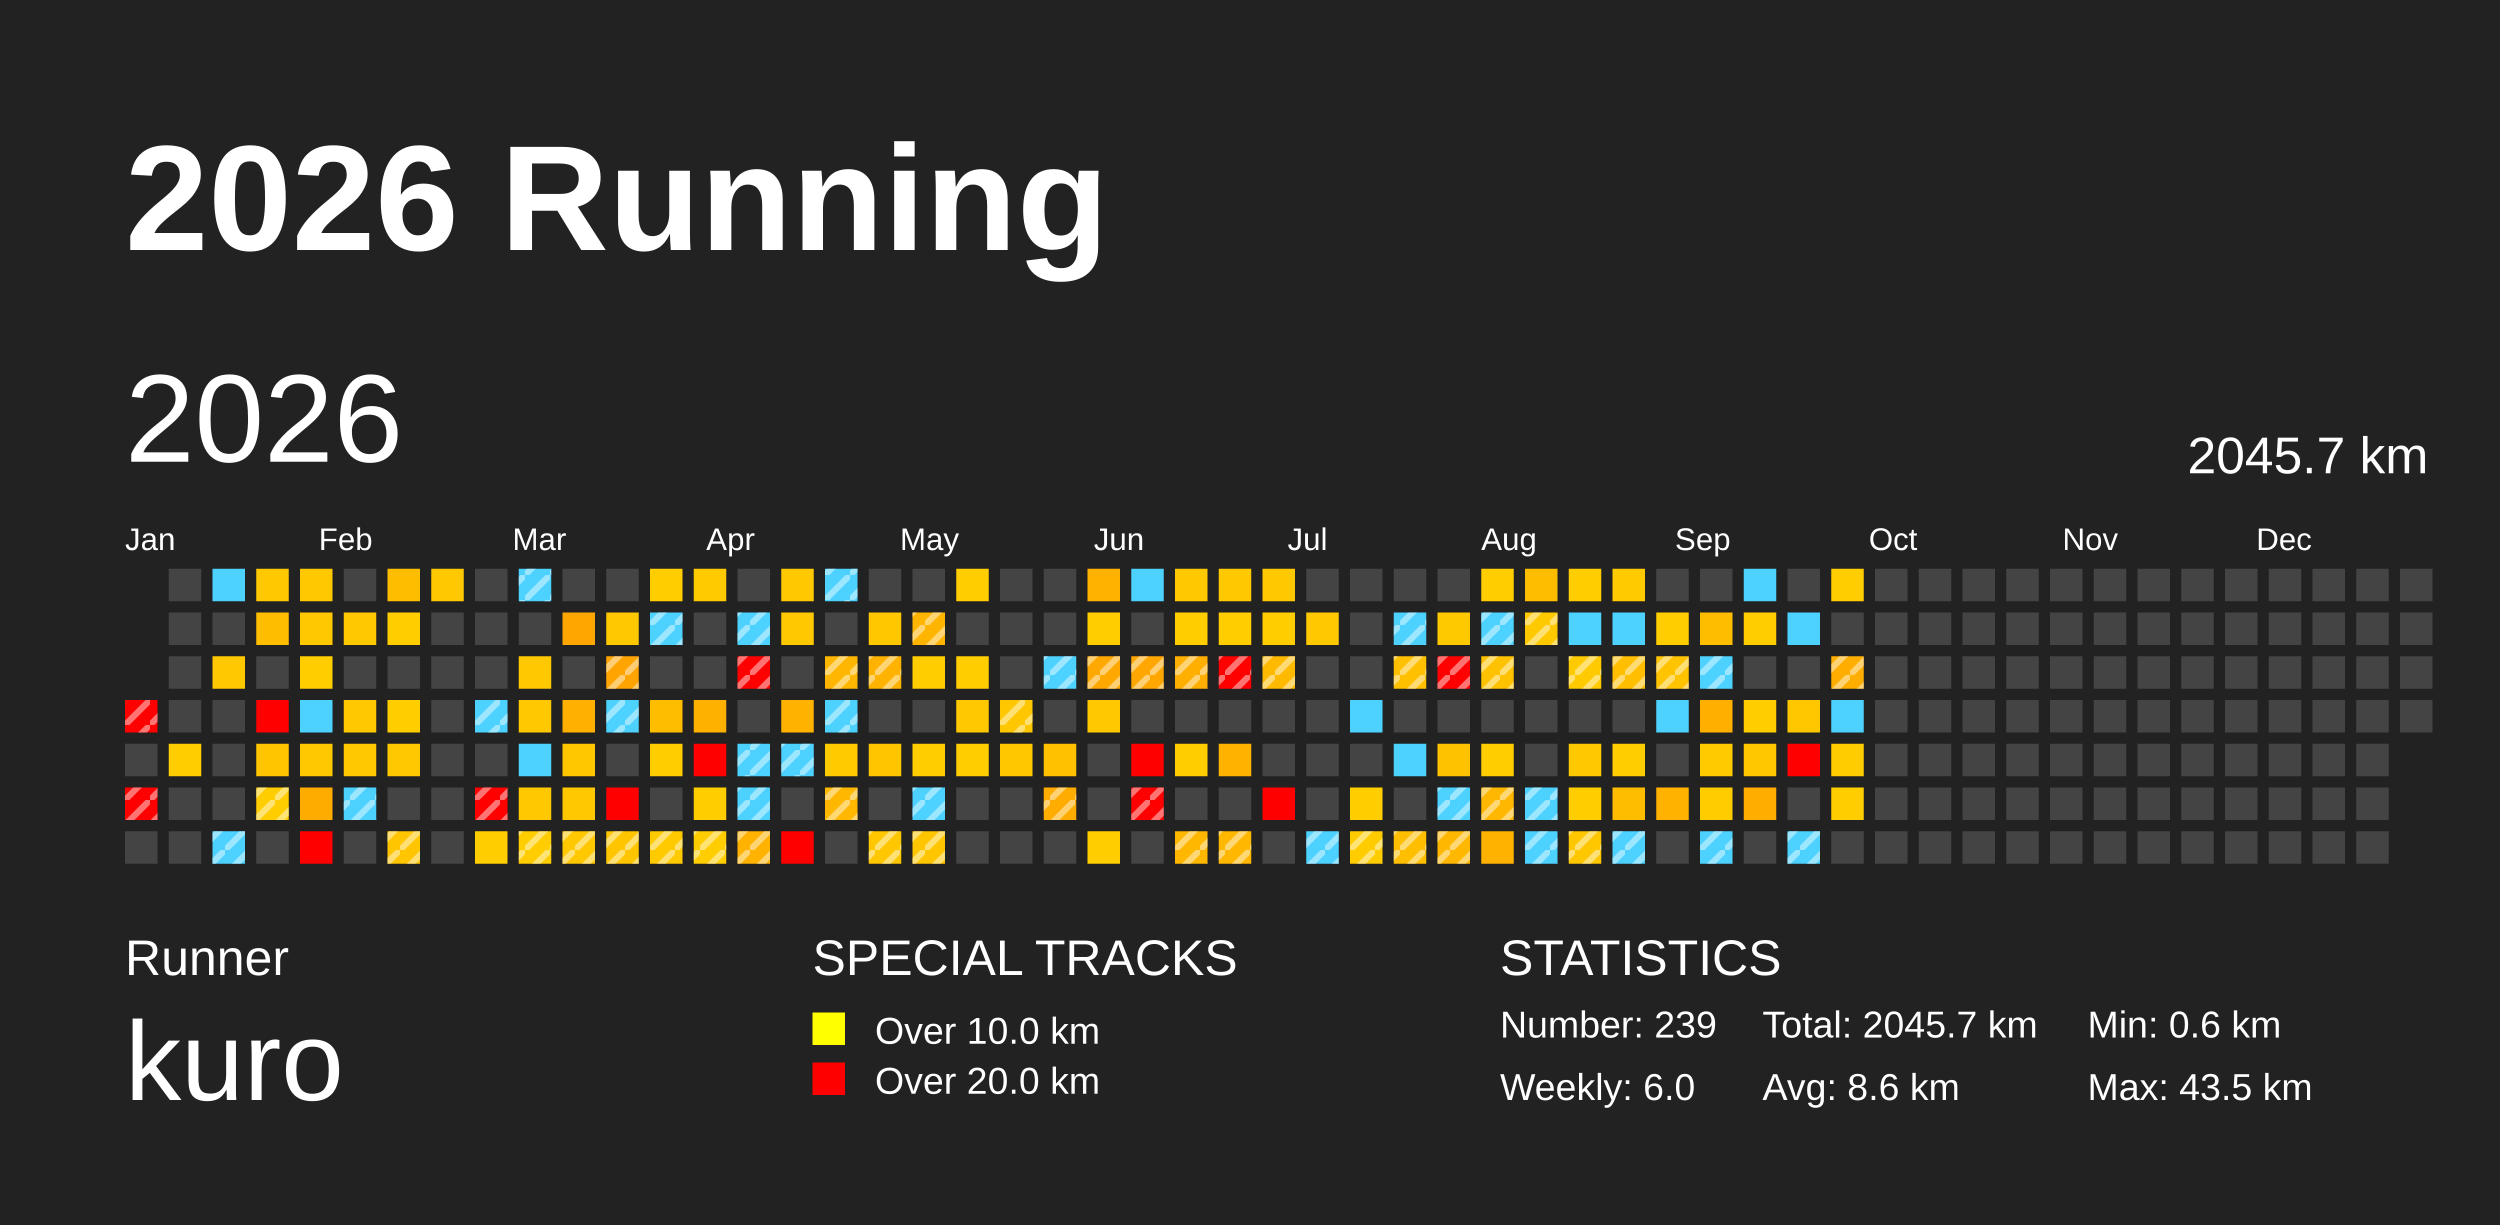
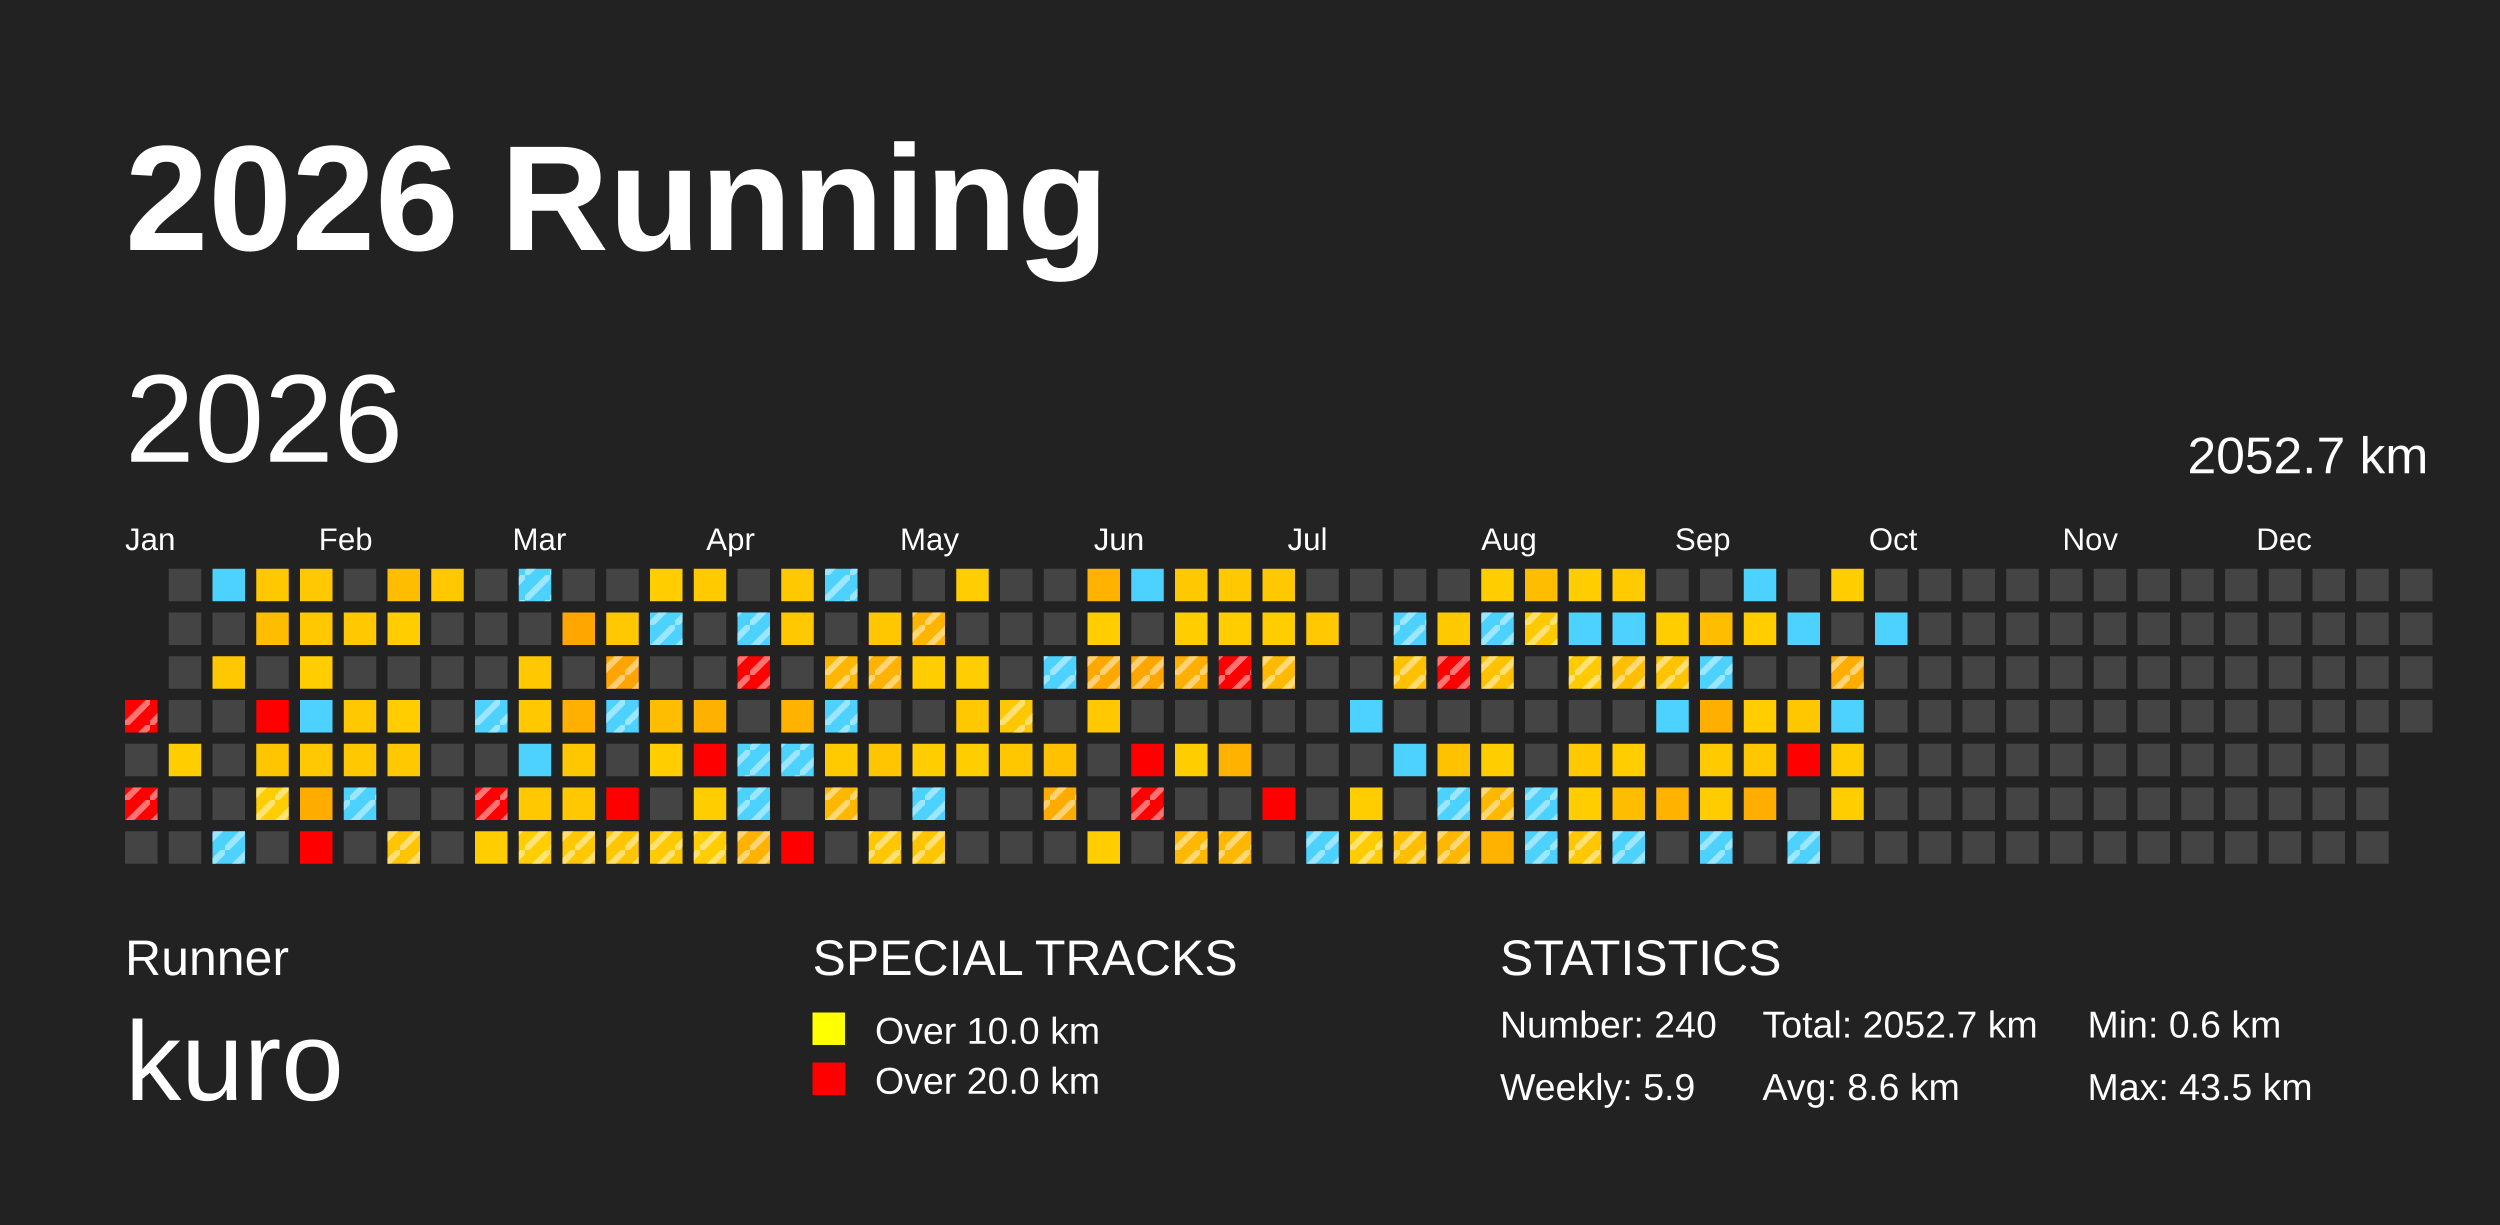
<svg xmlns="http://www.w3.org/2000/svg" baseProfile="full" height="98mm" version="1.1" viewBox="0,0,200,98" width="200mm">
  <defs>
    <pattern height="2" id="indoor-stripe" patternUnits="userSpaceOnUse" width="2">
      <line stroke="white" stroke-opacity="0.45" stroke-width="0.5" x1="0" x2="2" y1="2" y2="0" />
    </pattern>
  </defs>
  <rect fill="#222222" height="98" width="200" x="0" y="0" />
  <text fill="#FFFFFF" style="font-size:12px; font-family:Arial; font-weight:bold;" x="10" y="20">2026 Running</text>
  <text fill="#FFFFFF" style="font-size:4px; font-family:Arial" x="10" y="78">Runner</text>
  <text fill="#FFFFFF" style="font-size:9px; font-family:Arial" x="10" y="88">kuro</text>
  <text fill="#FFFFFF" style="font-size:4px; font-family:Arial" x="65" y="78">SPECIAL TRACKS</text>
  <rect fill="yellow" height="2.6" width="2.6" x="65" y="81" />
  <text fill="#FFFFFF" style="font-size:3px; font-family:Arial" x="70" y="83.5">Over 10.0 km</text>
  <rect fill="red" height="2.6" width="2.6" x="65" y="85" />
  <text fill="#FFFFFF" style="font-size:3px; font-family:Arial" x="70" y="87.5">Over 20.0 km</text>
  <text fill="#FFFFFF" style="font-size:4px; font-family:Arial" x="120" y="78">STATISTICS</text>
-   <text fill="#FFFFFF" style="font-size:3px; font-family:Arial" x="120" y="83">Number: 239</text>
-   <text fill="#FFFFFF" style="font-size:3px; font-family:Arial" x="120" y="88">Weekly: 6.0</text>
-   <text fill="#FFFFFF" style="font-size:3px; font-family:Arial" x="141" y="83">Total: 2045.7 km</text>
+   <text fill="#FFFFFF" style="font-size:3px; font-family:Arial" x="120" y="83">Number: 240</text>
+   <text fill="#FFFFFF" style="font-size:3px; font-family:Arial" x="120" y="88">Weekly: 5.9</text>
+   <text fill="#FFFFFF" style="font-size:3px; font-family:Arial" x="141" y="83">Total: 2052.7 km</text>
  <text fill="#FFFFFF" style="font-size:3px; font-family:Arial" x="141" y="88">Avg: 8.6 km</text>
  <text fill="#FFFFFF" style="font-size:3px; font-family:Arial" x="167" y="83">Min: 0.6 km</text>
  <text fill="#FFFFFF" style="font-size:3px; font-family:Arial" x="167" y="88">Max: 43.5 km</text>
  <text dominant-baseline="hanging" fill="#FFFFFF" style="font-size:10.0px; font-family:Arial;" x="10" y="30">2026</text>
-   <text dominant-baseline="hanging" fill="#FFFFFF" style="font-size:4.125px; font-family:Arial;" x="175" y="35">2045.7 km</text>
+   <text dominant-baseline="hanging" fill="#FFFFFF" style="font-size:4.125px; font-family:Arial;" x="175" y="35">2052.7 km</text>
  <text fill="#FFFFFF" style="font-size:2.5px; font-family:Arial" x="10.0" y="44">Jan</text>
  <text fill="#FFFFFF" style="font-size:2.5px; font-family:Arial" x="25.5" y="44">Feb</text>
  <text fill="#FFFFFF" style="font-size:2.5px; font-family:Arial" x="41.0" y="44">Mar</text>
  <text fill="#FFFFFF" style="font-size:2.5px; font-family:Arial" x="56.5" y="44">Apr</text>
  <text fill="#FFFFFF" style="font-size:2.5px; font-family:Arial" x="72.0" y="44">May</text>
  <text fill="#FFFFFF" style="font-size:2.5px; font-family:Arial" x="87.5" y="44">Jun</text>
  <text fill="#FFFFFF" style="font-size:2.5px; font-family:Arial" x="103.0" y="44">Jul</text>
  <text fill="#FFFFFF" style="font-size:2.5px; font-family:Arial" x="118.5" y="44">Aug</text>
  <text fill="#FFFFFF" style="font-size:2.5px; font-family:Arial" x="134.0" y="44">Sep</text>
  <text fill="#FFFFFF" style="font-size:2.5px; font-family:Arial" x="149.5" y="44">Oct</text>
  <text fill="#FFFFFF" style="font-size:2.5px; font-family:Arial" x="165.0" y="44">Nov</text>
  <text fill="#FFFFFF" style="font-size:2.5px; font-family:Arial" x="180.5" y="44">Dec</text>
  <rect fill="red" height="2.6" width="2.6" x="10.0" y="56.0" />
  <rect fill="url(#indoor-stripe)" height="2.6" style="pointer-events: none;" width="2.6" x="10.0" y="56.0" />
  <rect fill="#444444" height="2.6" width="2.6" x="10.0" y="59.5" />
  <rect fill="red" height="2.6" width="2.6" x="10.0" y="63.0" />
  <rect fill="url(#indoor-stripe)" height="2.6" style="pointer-events: none;" width="2.6" x="10.0" y="63.0" />
  <rect fill="#444444" height="2.6" width="2.6" x="10.0" y="66.5" />
  <rect fill="#444444" height="2.6" width="2.6" x="13.5" y="45.5" />
  <rect fill="#444444" height="2.6" width="2.6" x="13.5" y="49.0" />
  <rect fill="#444444" height="2.6" width="2.6" x="13.5" y="52.5" />
  <rect fill="#444444" height="2.6" width="2.6" x="13.5" y="56.0" />
  <rect fill="#ffcd00" height="2.6" width="2.6" x="13.5" y="59.5" />
  <rect fill="#444444" height="2.6" width="2.6" x="13.5" y="63.0" />
  <rect fill="#444444" height="2.6" width="2.6" x="13.5" y="66.5" />
  <rect fill="#4dd2ff" height="2.6" width="2.6" x="17.0" y="45.5" />
  <rect fill="#444444" height="2.6" width="2.6" x="17.0" y="49.0" />
  <rect fill="#ffc800" height="2.6" width="2.6" x="17.0" y="52.5" />
  <rect fill="#444444" height="2.6" width="2.6" x="17.0" y="56.0" />
  <rect fill="#444444" height="2.6" width="2.6" x="17.0" y="59.5" />
  <rect fill="#444444" height="2.6" width="2.6" x="17.0" y="63.0" />
  <rect fill="#4dd2ff" height="2.6" width="2.6" x="17.0" y="66.5" />
  <rect fill="url(#indoor-stripe)" height="2.6" style="pointer-events: none;" width="2.6" x="17.0" y="66.5" />
  <rect fill="#ffc800" height="2.6" width="2.6" x="20.5" y="45.5" />
  <rect fill="#ffbd00" height="2.6" width="2.6" x="20.5" y="49.0" />
  <rect fill="#444444" height="2.6" width="2.6" x="20.5" y="52.5" />
  <rect fill="red" height="2.6" width="2.6" x="20.5" y="56.0" />
  <rect fill="#ffc600" height="2.6" width="2.6" x="20.5" y="59.5" />
  <rect fill="#ffcd00" height="2.6" width="2.6" x="20.5" y="63.0" />
  <rect fill="url(#indoor-stripe)" height="2.6" style="pointer-events: none;" width="2.6" x="20.5" y="63.0" />
  <rect fill="#444444" height="2.6" width="2.6" x="20.5" y="66.5" />
  <rect fill="#ffc800" height="2.6" width="2.6" x="24.0" y="45.5" />
  <rect fill="#ffc800" height="2.6" width="2.6" x="24.0" y="49.0" />
  <rect fill="#ffcd00" height="2.6" width="2.6" x="24.0" y="52.5" />
  <rect fill="#4dd2ff" height="2.6" width="2.6" x="24.0" y="56.0" />
  <rect fill="#ffc800" height="2.6" width="2.6" x="24.0" y="59.5" />
  <rect fill="#ffac00" height="2.6" width="2.6" x="24.0" y="63.0" />
  <rect fill="red" height="2.6" width="2.6" x="24.0" y="66.5" />
  <rect fill="#444444" height="2.6" width="2.6" x="27.5" y="45.5" />
  <rect fill="#ffc800" height="2.6" width="2.6" x="27.5" y="49.0" />
  <rect fill="#444444" height="2.6" width="2.6" x="27.5" y="52.5" />
  <rect fill="#ffc800" height="2.6" width="2.6" x="27.5" y="56.0" />
  <rect fill="#ffc800" height="2.6" width="2.6" x="27.5" y="59.5" />
  <rect fill="#4dd2ff" height="2.6" width="2.6" x="27.5" y="63.0" />
  <rect fill="url(#indoor-stripe)" height="2.6" style="pointer-events: none;" width="2.6" x="27.5" y="63.0" />
  <rect fill="#444444" height="2.6" width="2.6" x="27.5" y="66.5" />
  <rect fill="#ffbd00" height="2.6" width="2.6" x="31.0" y="45.5" />
  <rect fill="#ffcd00" height="2.6" width="2.6" x="31.0" y="49.0" />
  <rect fill="#444444" height="2.6" width="2.6" x="31.0" y="52.5" />
  <rect fill="#ffcd00" height="2.6" width="2.6" x="31.0" y="56.0" />
  <rect fill="#ffc800" height="2.6" width="2.6" x="31.0" y="59.5" />
  <rect fill="#444444" height="2.6" width="2.6" x="31.0" y="63.0" />
  <rect fill="#ffc500" height="2.6" width="2.6" x="31.0" y="66.5" />
  <rect fill="url(#indoor-stripe)" height="2.6" style="pointer-events: none;" width="2.6" x="31.0" y="66.5" />
  <rect fill="#ffc800" height="2.6" width="2.6" x="34.5" y="45.5" />
  <rect fill="#444444" height="2.6" width="2.6" x="34.5" y="49.0" />
  <rect fill="#444444" height="2.6" width="2.6" x="34.5" y="52.5" />
  <rect fill="#444444" height="2.6" width="2.6" x="34.5" y="56.0" />
  <rect fill="#444444" height="2.6" width="2.6" x="34.5" y="59.5" />
  <rect fill="#444444" height="2.6" width="2.6" x="34.5" y="63.0" />
  <rect fill="#444444" height="2.6" width="2.6" x="34.5" y="66.5" />
  <rect fill="#444444" height="2.6" width="2.6" x="38.0" y="45.5" />
  <rect fill="#444444" height="2.6" width="2.6" x="38.0" y="49.0" />
  <rect fill="#444444" height="2.6" width="2.6" x="38.0" y="52.5" />
  <rect fill="#4dd2ff" height="2.6" width="2.6" x="38.0" y="56.0" />
  <rect fill="url(#indoor-stripe)" height="2.6" style="pointer-events: none;" width="2.6" x="38.0" y="56.0" />
  <rect fill="#444444" height="2.6" width="2.6" x="38.0" y="59.5" />
  <rect fill="red" height="2.6" width="2.6" x="38.0" y="63.0" />
  <rect fill="url(#indoor-stripe)" height="2.6" style="pointer-events: none;" width="2.6" x="38.0" y="63.0" />
  <rect fill="#ffcd00" height="2.6" width="2.6" x="38.0" y="66.5" />
  <rect fill="#4dd2ff" height="2.6" width="2.6" x="41.5" y="45.5" />
  <rect fill="url(#indoor-stripe)" height="2.6" style="pointer-events: none;" width="2.6" x="41.5" y="45.5" />
  <rect fill="#444444" height="2.6" width="2.6" x="41.5" y="49.0" />
  <rect fill="#ffc800" height="2.6" width="2.6" x="41.5" y="52.5" />
  <rect fill="#ffc800" height="2.6" width="2.6" x="41.5" y="56.0" />
  <rect fill="#4dd2ff" height="2.6" width="2.6" x="41.5" y="59.5" />
  <rect fill="#ffc800" height="2.6" width="2.6" x="41.5" y="63.0" />
  <rect fill="#ffcd00" height="2.6" width="2.6" x="41.5" y="66.5" />
  <rect fill="url(#indoor-stripe)" height="2.6" style="pointer-events: none;" width="2.6" x="41.5" y="66.5" />
  <rect fill="#444444" height="2.6" width="2.6" x="45.0" y="45.5" />
  <rect fill="#ffa700" height="2.6" width="2.6" x="45.0" y="49.0" />
  <rect fill="#444444" height="2.6" width="2.6" x="45.0" y="52.5" />
  <rect fill="#ffb000" height="2.6" width="2.6" x="45.0" y="56.0" />
  <rect fill="#ffc700" height="2.6" width="2.6" x="45.0" y="59.5" />
  <rect fill="#ffc800" height="2.6" width="2.6" x="45.0" y="63.0" />
  <rect fill="#ffc800" height="2.6" width="2.6" x="45.0" y="66.5" />
  <rect fill="url(#indoor-stripe)" height="2.6" style="pointer-events: none;" width="2.6" x="45.0" y="66.5" />
  <rect fill="#444444" height="2.6" width="2.6" x="48.5" y="45.5" />
  <rect fill="#ffc800" height="2.6" width="2.6" x="48.5" y="49.0" />
  <rect fill="#ffa400" height="2.6" width="2.6" x="48.5" y="52.5" />
  <rect fill="url(#indoor-stripe)" height="2.6" style="pointer-events: none;" width="2.6" x="48.5" y="52.5" />
  <rect fill="#4dd2ff" height="2.6" width="2.6" x="48.5" y="56.0" />
  <rect fill="url(#indoor-stripe)" height="2.6" style="pointer-events: none;" width="2.6" x="48.5" y="56.0" />
  <rect fill="#444444" height="2.6" width="2.6" x="48.5" y="59.5" />
  <rect fill="red" height="2.6" width="2.6" x="48.5" y="63.0" />
  <rect fill="#ffc600" height="2.6" width="2.6" x="48.5" y="66.5" />
  <rect fill="url(#indoor-stripe)" height="2.6" style="pointer-events: none;" width="2.6" x="48.5" y="66.5" />
  <rect fill="#ffcd00" height="2.6" width="2.6" x="52.0" y="45.5" />
  <rect fill="#4dd2ff" height="2.6" width="2.6" x="52.0" y="49.0" />
  <rect fill="url(#indoor-stripe)" height="2.6" style="pointer-events: none;" width="2.6" x="52.0" y="49.0" />
  <rect fill="#444444" height="2.6" width="2.6" x="52.0" y="52.5" />
  <rect fill="#ffbd00" height="2.6" width="2.6" x="52.0" y="56.0" />
  <rect fill="#ffcd00" height="2.6" width="2.6" x="52.0" y="59.5" />
  <rect fill="#444444" height="2.6" width="2.6" x="52.0" y="63.0" />
  <rect fill="#ffca00" height="2.6" width="2.6" x="52.0" y="66.5" />
  <rect fill="url(#indoor-stripe)" height="2.6" style="pointer-events: none;" width="2.6" x="52.0" y="66.5" />
  <rect fill="#ffca00" height="2.6" width="2.6" x="55.5" y="45.5" />
  <rect fill="#444444" height="2.6" width="2.6" x="55.5" y="49.0" />
  <rect fill="#444444" height="2.6" width="2.6" x="55.5" y="52.5" />
  <rect fill="#ffb100" height="2.6" width="2.6" x="55.5" y="56.0" />
  <rect fill="red" height="2.6" width="2.6" x="55.5" y="59.5" />
  <rect fill="#ffcd00" height="2.6" width="2.6" x="55.5" y="63.0" />
  <rect fill="#ffcd00" height="2.6" width="2.6" x="55.5" y="66.5" />
  <rect fill="url(#indoor-stripe)" height="2.6" style="pointer-events: none;" width="2.6" x="55.5" y="66.5" />
  <rect fill="#444444" height="2.6" width="2.6" x="59.0" y="45.5" />
  <rect fill="#4dd2ff" height="2.6" width="2.6" x="59.0" y="49.0" />
  <rect fill="url(#indoor-stripe)" height="2.6" style="pointer-events: none;" width="2.6" x="59.0" y="49.0" />
  <rect fill="red" height="2.6" width="2.6" x="59.0" y="52.5" />
  <rect fill="url(#indoor-stripe)" height="2.6" style="pointer-events: none;" width="2.6" x="59.0" y="52.5" />
  <rect fill="#444444" height="2.6" width="2.6" x="59.0" y="56.0" />
  <rect fill="#4dd2ff" height="2.6" width="2.6" x="59.0" y="59.5" />
  <rect fill="url(#indoor-stripe)" height="2.6" style="pointer-events: none;" width="2.6" x="59.0" y="59.5" />
  <rect fill="#4dd2ff" height="2.6" width="2.6" x="59.0" y="63.0" />
  <rect fill="url(#indoor-stripe)" height="2.6" style="pointer-events: none;" width="2.6" x="59.0" y="63.0" />
  <rect fill="#ffb200" height="2.6" width="2.6" x="59.0" y="66.5" />
  <rect fill="url(#indoor-stripe)" height="2.6" style="pointer-events: none;" width="2.6" x="59.0" y="66.5" />
  <rect fill="#ffc800" height="2.6" width="2.6" x="62.5" y="45.5" />
  <rect fill="#ffc800" height="2.6" width="2.6" x="62.5" y="49.0" />
  <rect fill="#444444" height="2.6" width="2.6" x="62.5" y="52.5" />
  <rect fill="#ffb200" height="2.6" width="2.6" x="62.5" y="56.0" />
  <rect fill="#4dd2ff" height="2.6" width="2.6" x="62.5" y="59.5" />
  <rect fill="url(#indoor-stripe)" height="2.6" style="pointer-events: none;" width="2.6" x="62.5" y="59.5" />
  <rect fill="#444444" height="2.6" width="2.6" x="62.5" y="63.0" />
  <rect fill="red" height="2.6" width="2.6" x="62.5" y="66.5" />
  <rect fill="#4dd2ff" height="2.6" width="2.6" x="66.0" y="45.5" />
  <rect fill="url(#indoor-stripe)" height="2.6" style="pointer-events: none;" width="2.6" x="66.0" y="45.5" />
  <rect fill="#444444" height="2.6" width="2.6" x="66.0" y="49.0" />
  <rect fill="#ffb600" height="2.6" width="2.6" x="66.0" y="52.5" />
  <rect fill="url(#indoor-stripe)" height="2.6" style="pointer-events: none;" width="2.6" x="66.0" y="52.5" />
  <rect fill="#4dd2ff" height="2.6" width="2.6" x="66.0" y="56.0" />
  <rect fill="url(#indoor-stripe)" height="2.6" style="pointer-events: none;" width="2.6" x="66.0" y="56.0" />
  <rect fill="#ffca00" height="2.6" width="2.6" x="66.0" y="59.5" />
  <rect fill="#ffb700" height="2.6" width="2.6" x="66.0" y="63.0" />
  <rect fill="url(#indoor-stripe)" height="2.6" style="pointer-events: none;" width="2.6" x="66.0" y="63.0" />
  <rect fill="#444444" height="2.6" width="2.6" x="66.0" y="66.5" />
  <rect fill="#444444" height="2.6" width="2.6" x="69.5" y="45.5" />
  <rect fill="#ffc700" height="2.6" width="2.6" x="69.5" y="49.0" />
  <rect fill="#ffb200" height="2.6" width="2.6" x="69.5" y="52.5" />
  <rect fill="url(#indoor-stripe)" height="2.6" style="pointer-events: none;" width="2.6" x="69.5" y="52.5" />
  <rect fill="#444444" height="2.6" width="2.6" x="69.5" y="56.0" />
  <rect fill="#ffc600" height="2.6" width="2.6" x="69.5" y="59.5" />
  <rect fill="#444444" height="2.6" width="2.6" x="69.5" y="63.0" />
  <rect fill="#ffc700" height="2.6" width="2.6" x="69.5" y="66.5" />
  <rect fill="url(#indoor-stripe)" height="2.6" style="pointer-events: none;" width="2.6" x="69.5" y="66.5" />
  <rect fill="#444444" height="2.6" width="2.6" x="73.0" y="45.5" />
  <rect fill="#ffb500" height="2.6" width="2.6" x="73.0" y="49.0" />
  <rect fill="url(#indoor-stripe)" height="2.6" style="pointer-events: none;" width="2.6" x="73.0" y="49.0" />
  <rect fill="#ffcd00" height="2.6" width="2.6" x="73.0" y="52.5" />
  <rect fill="#444444" height="2.6" width="2.6" x="73.0" y="56.0" />
  <rect fill="#ffcd00" height="2.6" width="2.6" x="73.0" y="59.5" />
  <rect fill="#4dd2ff" height="2.6" width="2.6" x="73.0" y="63.0" />
  <rect fill="url(#indoor-stripe)" height="2.6" style="pointer-events: none;" width="2.6" x="73.0" y="63.0" />
  <rect fill="#ffc600" height="2.6" width="2.6" x="73.0" y="66.5" />
  <rect fill="url(#indoor-stripe)" height="2.6" style="pointer-events: none;" width="2.6" x="73.0" y="66.5" />
  <rect fill="#ffcd00" height="2.6" width="2.6" x="76.5" y="45.5" />
  <rect fill="#444444" height="2.6" width="2.6" x="76.5" y="49.0" />
  <rect fill="#ffcd00" height="2.6" width="2.6" x="76.5" y="52.5" />
  <rect fill="#ffc800" height="2.6" width="2.6" x="76.5" y="56.0" />
  <rect fill="#ffcd00" height="2.6" width="2.6" x="76.5" y="59.5" />
  <rect fill="#444444" height="2.6" width="2.6" x="76.5" y="63.0" />
  <rect fill="#444444" height="2.6" width="2.6" x="76.5" y="66.5" />
  <rect fill="#444444" height="2.6" width="2.6" x="80.0" y="45.5" />
  <rect fill="#444444" height="2.6" width="2.6" x="80.0" y="49.0" />
  <rect fill="#444444" height="2.6" width="2.6" x="80.0" y="52.5" />
  <rect fill="#ffc700" height="2.6" width="2.6" x="80.0" y="56.0" />
  <rect fill="url(#indoor-stripe)" height="2.6" style="pointer-events: none;" width="2.6" x="80.0" y="56.0" />
  <rect fill="#ffc700" height="2.6" width="2.6" x="80.0" y="59.5" />
  <rect fill="#444444" height="2.6" width="2.6" x="80.0" y="63.0" />
  <rect fill="#444444" height="2.6" width="2.6" x="80.0" y="66.5" />
  <rect fill="#444444" height="2.6" width="2.6" x="83.5" y="45.5" />
  <rect fill="#444444" height="2.6" width="2.6" x="83.5" y="49.0" />
  <rect fill="#4dd2ff" height="2.6" width="2.6" x="83.5" y="52.5" />
  <rect fill="url(#indoor-stripe)" height="2.6" style="pointer-events: none;" width="2.6" x="83.5" y="52.5" />
  <rect fill="#444444" height="2.6" width="2.6" x="83.5" y="56.0" />
  <rect fill="#ffc100" height="2.6" width="2.6" x="83.5" y="59.5" />
  <rect fill="#ffac00" height="2.6" width="2.6" x="83.5" y="63.0" />
  <rect fill="url(#indoor-stripe)" height="2.6" style="pointer-events: none;" width="2.6" x="83.5" y="63.0" />
  <rect fill="#444444" height="2.6" width="2.6" x="83.5" y="66.5" />
  <rect fill="#ffb200" height="2.6" width="2.6" x="87.0" y="45.5" />
  <rect fill="#ffcd00" height="2.6" width="2.6" x="87.0" y="49.0" />
  <rect fill="#ffa900" height="2.6" width="2.6" x="87.0" y="52.5" />
  <rect fill="url(#indoor-stripe)" height="2.6" style="pointer-events: none;" width="2.6" x="87.0" y="52.5" />
  <rect fill="#ffc800" height="2.6" width="2.6" x="87.0" y="56.0" />
  <rect fill="#444444" height="2.6" width="2.6" x="87.0" y="59.5" />
  <rect fill="#444444" height="2.6" width="2.6" x="87.0" y="63.0" />
  <rect fill="#ffcd00" height="2.6" width="2.6" x="87.0" y="66.5" />
  <rect fill="#4dd2ff" height="2.6" width="2.6" x="90.5" y="45.5" />
  <rect fill="#444444" height="2.6" width="2.6" x="90.5" y="49.0" />
  <rect fill="#ffa700" height="2.6" width="2.6" x="90.5" y="52.5" />
  <rect fill="url(#indoor-stripe)" height="2.6" style="pointer-events: none;" width="2.6" x="90.5" y="52.5" />
  <rect fill="#444444" height="2.6" width="2.6" x="90.5" y="56.0" />
  <rect fill="red" height="2.6" width="2.6" x="90.5" y="59.5" />
  <rect fill="red" height="2.6" width="2.6" x="90.5" y="63.0" />
  <rect fill="url(#indoor-stripe)" height="2.6" style="pointer-events: none;" width="2.6" x="90.5" y="63.0" />
  <rect fill="#444444" height="2.6" width="2.6" x="90.5" y="66.5" />
  <rect fill="#ffc800" height="2.6" width="2.6" x="94.0" y="45.5" />
  <rect fill="#ffcd00" height="2.6" width="2.6" x="94.0" y="49.0" />
  <rect fill="#ffaf00" height="2.6" width="2.6" x="94.0" y="52.5" />
  <rect fill="url(#indoor-stripe)" height="2.6" style="pointer-events: none;" width="2.6" x="94.0" y="52.5" />
  <rect fill="#444444" height="2.6" width="2.6" x="94.0" y="56.0" />
  <rect fill="#ffcd00" height="2.6" width="2.6" x="94.0" y="59.5" />
  <rect fill="#444444" height="2.6" width="2.6" x="94.0" y="63.0" />
  <rect fill="#ffb700" height="2.6" width="2.6" x="94.0" y="66.5" />
  <rect fill="url(#indoor-stripe)" height="2.6" style="pointer-events: none;" width="2.6" x="94.0" y="66.5" />
  <rect fill="#ffc800" height="2.6" width="2.6" x="97.5" y="45.5" />
  <rect fill="#ffcd00" height="2.6" width="2.6" x="97.5" y="49.0" />
  <rect fill="red" height="2.6" width="2.6" x="97.5" y="52.5" />
  <rect fill="url(#indoor-stripe)" height="2.6" style="pointer-events: none;" width="2.6" x="97.5" y="52.5" />
  <rect fill="#444444" height="2.6" width="2.6" x="97.5" y="56.0" />
  <rect fill="#ffb200" height="2.6" width="2.6" x="97.5" y="59.5" />
  <rect fill="#444444" height="2.6" width="2.6" x="97.5" y="63.0" />
  <rect fill="#ffb700" height="2.6" width="2.6" x="97.5" y="66.5" />
  <rect fill="url(#indoor-stripe)" height="2.6" style="pointer-events: none;" width="2.6" x="97.5" y="66.5" />
  <rect fill="#ffc800" height="2.6" width="2.6" x="101.0" y="45.5" />
  <rect fill="#ffcd00" height="2.6" width="2.6" x="101.0" y="49.0" />
  <rect fill="#ffba00" height="2.6" width="2.6" x="101.0" y="52.5" />
  <rect fill="url(#indoor-stripe)" height="2.6" style="pointer-events: none;" width="2.6" x="101.0" y="52.5" />
  <rect fill="#444444" height="2.6" width="2.6" x="101.0" y="56.0" />
  <rect fill="#444444" height="2.6" width="2.6" x="101.0" y="59.5" />
  <rect fill="red" height="2.6" width="2.6" x="101.0" y="63.0" />
  <rect fill="#444444" height="2.6" width="2.6" x="101.0" y="66.5" />
  <rect fill="#444444" height="2.6" width="2.6" x="104.5" y="45.5" />
  <rect fill="#ffc800" height="2.6" width="2.6" x="104.5" y="49.0" />
  <rect fill="#444444" height="2.6" width="2.6" x="104.5" y="52.5" />
  <rect fill="#444444" height="2.6" width="2.6" x="104.5" y="56.0" />
  <rect fill="#444444" height="2.6" width="2.6" x="104.5" y="59.5" />
  <rect fill="#444444" height="2.6" width="2.6" x="104.5" y="63.0" />
  <rect fill="#4dd2ff" height="2.6" width="2.6" x="104.5" y="66.5" />
  <rect fill="url(#indoor-stripe)" height="2.6" style="pointer-events: none;" width="2.6" x="104.5" y="66.5" />
  <rect fill="#444444" height="2.6" width="2.6" x="108.0" y="45.5" />
  <rect fill="#444444" height="2.6" width="2.6" x="108.0" y="49.0" />
  <rect fill="#444444" height="2.6" width="2.6" x="108.0" y="52.5" />
  <rect fill="#4dd2ff" height="2.6" width="2.6" x="108.0" y="56.0" />
  <rect fill="#444444" height="2.6" width="2.6" x="108.0" y="59.5" />
  <rect fill="#ffcd00" height="2.6" width="2.6" x="108.0" y="63.0" />
  <rect fill="#ffcc00" height="2.6" width="2.6" x="108.0" y="66.5" />
  <rect fill="url(#indoor-stripe)" height="2.6" style="pointer-events: none;" width="2.6" x="108.0" y="66.5" />
  <rect fill="#444444" height="2.6" width="2.6" x="111.5" y="45.5" />
  <rect fill="#4dd2ff" height="2.6" width="2.6" x="111.5" y="49.0" />
  <rect fill="url(#indoor-stripe)" height="2.6" style="pointer-events: none;" width="2.6" x="111.5" y="49.0" />
  <rect fill="#ffc000" height="2.6" width="2.6" x="111.5" y="52.5" />
  <rect fill="url(#indoor-stripe)" height="2.6" style="pointer-events: none;" width="2.6" x="111.5" y="52.5" />
  <rect fill="#444444" height="2.6" width="2.6" x="111.5" y="56.0" />
  <rect fill="#4dd2ff" height="2.6" width="2.6" x="111.5" y="59.5" />
  <rect fill="#444444" height="2.6" width="2.6" x="111.5" y="63.0" />
  <rect fill="#ffbf00" height="2.6" width="2.6" x="111.5" y="66.5" />
  <rect fill="url(#indoor-stripe)" height="2.6" style="pointer-events: none;" width="2.6" x="111.5" y="66.5" />
  <rect fill="#444444" height="2.6" width="2.6" x="115.0" y="45.5" />
  <rect fill="#ffc900" height="2.6" width="2.6" x="115.0" y="49.0" />
  <rect fill="red" height="2.6" width="2.6" x="115.0" y="52.5" />
  <rect fill="url(#indoor-stripe)" height="2.6" style="pointer-events: none;" width="2.6" x="115.0" y="52.5" />
  <rect fill="#444444" height="2.6" width="2.6" x="115.0" y="56.0" />
  <rect fill="#ffc200" height="2.6" width="2.6" x="115.0" y="59.5" />
  <rect fill="#4dd2ff" height="2.6" width="2.6" x="115.0" y="63.0" />
  <rect fill="url(#indoor-stripe)" height="2.6" style="pointer-events: none;" width="2.6" x="115.0" y="63.0" />
  <rect fill="#ffb700" height="2.6" width="2.6" x="115.0" y="66.5" />
  <rect fill="url(#indoor-stripe)" height="2.6" style="pointer-events: none;" width="2.6" x="115.0" y="66.5" />
  <rect fill="#ffcd00" height="2.6" width="2.6" x="118.5" y="45.5" />
  <rect fill="#4dd2ff" height="2.6" width="2.6" x="118.5" y="49.0" />
  <rect fill="url(#indoor-stripe)" height="2.6" style="pointer-events: none;" width="2.6" x="118.5" y="49.0" />
  <rect fill="#ffc200" height="2.6" width="2.6" x="118.5" y="52.5" />
  <rect fill="url(#indoor-stripe)" height="2.6" style="pointer-events: none;" width="2.6" x="118.5" y="52.5" />
  <rect fill="#444444" height="2.6" width="2.6" x="118.5" y="56.0" />
  <rect fill="#ffcd00" height="2.6" width="2.6" x="118.5" y="59.5" />
  <rect fill="#ffb700" height="2.6" width="2.6" x="118.5" y="63.0" />
  <rect fill="url(#indoor-stripe)" height="2.6" style="pointer-events: none;" width="2.6" x="118.5" y="63.0" />
  <rect fill="#ffb200" height="2.6" width="2.6" x="118.5" y="66.5" />
  <rect fill="#ffbd00" height="2.6" width="2.6" x="122.0" y="45.5" />
  <rect fill="#ffc900" height="2.6" width="2.6" x="122.0" y="49.0" />
  <rect fill="url(#indoor-stripe)" height="2.6" style="pointer-events: none;" width="2.6" x="122.0" y="49.0" />
  <rect fill="#444444" height="2.6" width="2.6" x="122.0" y="52.5" />
  <rect fill="#444444" height="2.6" width="2.6" x="122.0" y="56.0" />
  <rect fill="#444444" height="2.6" width="2.6" x="122.0" y="59.5" />
  <rect fill="#4dd2ff" height="2.6" width="2.6" x="122.0" y="63.0" />
  <rect fill="url(#indoor-stripe)" height="2.6" style="pointer-events: none;" width="2.6" x="122.0" y="63.0" />
  <rect fill="#4dd2ff" height="2.6" width="2.6" x="122.0" y="66.5" />
  <rect fill="url(#indoor-stripe)" height="2.6" style="pointer-events: none;" width="2.6" x="122.0" y="66.5" />
  <rect fill="#ffcd00" height="2.6" width="2.6" x="125.5" y="45.5" />
  <rect fill="#4dd2ff" height="2.6" width="2.6" x="125.5" y="49.0" />
  <rect fill="#ffcb00" height="2.6" width="2.6" x="125.5" y="52.5" />
  <rect fill="url(#indoor-stripe)" height="2.6" style="pointer-events: none;" width="2.6" x="125.5" y="52.5" />
  <rect fill="#444444" height="2.6" width="2.6" x="125.5" y="56.0" />
  <rect fill="#ffc800" height="2.6" width="2.6" x="125.5" y="59.5" />
  <rect fill="#ffcd00" height="2.6" width="2.6" x="125.5" y="63.0" />
  <rect fill="#ffc700" height="2.6" width="2.6" x="125.5" y="66.5" />
  <rect fill="url(#indoor-stripe)" height="2.6" style="pointer-events: none;" width="2.6" x="125.5" y="66.5" />
  <rect fill="#ffcb00" height="2.6" width="2.6" x="129.0" y="45.5" />
  <rect fill="#4dd2ff" height="2.6" width="2.6" x="129.0" y="49.0" />
  <rect fill="#ffbe00" height="2.6" width="2.6" x="129.0" y="52.5" />
  <rect fill="url(#indoor-stripe)" height="2.6" style="pointer-events: none;" width="2.6" x="129.0" y="52.5" />
  <rect fill="#444444" height="2.6" width="2.6" x="129.0" y="56.0" />
  <rect fill="#ffcd00" height="2.6" width="2.6" x="129.0" y="59.5" />
  <rect fill="#ffbd00" height="2.6" width="2.6" x="129.0" y="63.0" />
  <rect fill="#4dd2ff" height="2.6" width="2.6" x="129.0" y="66.5" />
  <rect fill="url(#indoor-stripe)" height="2.6" style="pointer-events: none;" width="2.6" x="129.0" y="66.5" />
  <rect fill="#444444" height="2.6" width="2.6" x="132.5" y="45.5" />
  <rect fill="#ffcd00" height="2.6" width="2.6" x="132.5" y="49.0" />
  <rect fill="#ffc300" height="2.6" width="2.6" x="132.5" y="52.5" />
  <rect fill="url(#indoor-stripe)" height="2.6" style="pointer-events: none;" width="2.6" x="132.5" y="52.5" />
  <rect fill="#4dd2ff" height="2.6" width="2.6" x="132.5" y="56.0" />
  <rect fill="#444444" height="2.6" width="2.6" x="132.5" y="59.5" />
  <rect fill="#ffb200" height="2.6" width="2.6" x="132.5" y="63.0" />
  <rect fill="#444444" height="2.6" width="2.6" x="132.5" y="66.5" />
  <rect fill="#444444" height="2.6" width="2.6" x="136.0" y="45.5" />
  <rect fill="#ffbd00" height="2.6" width="2.6" x="136.0" y="49.0" />
  <rect fill="#4dd2ff" height="2.6" width="2.6" x="136.0" y="52.5" />
  <rect fill="url(#indoor-stripe)" height="2.6" style="pointer-events: none;" width="2.6" x="136.0" y="52.5" />
  <rect fill="#ffaf00" height="2.6" width="2.6" x="136.0" y="56.0" />
  <rect fill="#ffca00" height="2.6" width="2.6" x="136.0" y="59.5" />
  <rect fill="#ffcc00" height="2.6" width="2.6" x="136.0" y="63.0" />
  <rect fill="#4dd2ff" height="2.6" width="2.6" x="136.0" y="66.5" />
  <rect fill="url(#indoor-stripe)" height="2.6" style="pointer-events: none;" width="2.6" x="136.0" y="66.5" />
  <rect fill="#4dd2ff" height="2.6" width="2.6" x="139.5" y="45.5" />
  <rect fill="#ffcd00" height="2.6" width="2.6" x="139.5" y="49.0" />
  <rect fill="#444444" height="2.6" width="2.6" x="139.5" y="52.5" />
  <rect fill="#ffcd00" height="2.6" width="2.6" x="139.5" y="56.0" />
  <rect fill="#ffc700" height="2.6" width="2.6" x="139.5" y="59.5" />
  <rect fill="#ffae00" height="2.6" width="2.6" x="139.5" y="63.0" />
  <rect fill="#444444" height="2.6" width="2.6" x="139.5" y="66.5" />
  <rect fill="#444444" height="2.6" width="2.6" x="143.0" y="45.5" />
  <rect fill="#4dd2ff" height="2.6" width="2.6" x="143.0" y="49.0" />
  <rect fill="#444444" height="2.6" width="2.6" x="143.0" y="52.5" />
  <rect fill="#ffc700" height="2.6" width="2.6" x="143.0" y="56.0" />
  <rect fill="red" height="2.6" width="2.6" x="143.0" y="59.5" />
  <rect fill="#444444" height="2.6" width="2.6" x="143.0" y="63.0" />
  <rect fill="#4dd2ff" height="2.6" width="2.6" x="143.0" y="66.5" />
  <rect fill="url(#indoor-stripe)" height="2.6" style="pointer-events: none;" width="2.6" x="143.0" y="66.5" />
  <rect fill="#ffcd00" height="2.6" width="2.6" x="146.5" y="45.5" />
  <rect fill="#444444" height="2.6" width="2.6" x="146.5" y="49.0" />
  <rect fill="#ffae00" height="2.6" width="2.6" x="146.5" y="52.5" />
  <rect fill="url(#indoor-stripe)" height="2.6" style="pointer-events: none;" width="2.6" x="146.5" y="52.5" />
  <rect fill="#4dd2ff" height="2.6" width="2.6" x="146.5" y="56.0" />
  <rect fill="#ffcc00" height="2.6" width="2.6" x="146.5" y="59.5" />
  <rect fill="#ffcd00" height="2.6" width="2.6" x="146.5" y="63.0" />
  <rect fill="#444444" height="2.6" width="2.6" x="146.5" y="66.5" />
  <rect fill="#444444" height="2.6" width="2.6" x="150.0" y="45.5" />
-   <rect fill="#444444" height="2.6" width="2.6" x="150.0" y="49.0" />
+   <rect fill="#4dd2ff" height="2.6" width="2.6" x="150.0" y="49.0" />
  <rect fill="#444444" height="2.6" width="2.6" x="150.0" y="52.5" />
  <rect fill="#444444" height="2.6" width="2.6" x="150.0" y="56.0" />
  <rect fill="#444444" height="2.6" width="2.6" x="150.0" y="59.5" />
  <rect fill="#444444" height="2.6" width="2.6" x="150.0" y="63.0" />
  <rect fill="#444444" height="2.6" width="2.6" x="150.0" y="66.5" />
  <rect fill="#444444" height="2.6" width="2.6" x="153.5" y="45.5" />
  <rect fill="#444444" height="2.6" width="2.6" x="153.5" y="49.0" />
  <rect fill="#444444" height="2.6" width="2.6" x="153.5" y="52.5" />
  <rect fill="#444444" height="2.6" width="2.6" x="153.5" y="56.0" />
  <rect fill="#444444" height="2.6" width="2.6" x="153.5" y="59.5" />
  <rect fill="#444444" height="2.6" width="2.6" x="153.5" y="63.0" />
  <rect fill="#444444" height="2.6" width="2.6" x="153.5" y="66.5" />
  <rect fill="#444444" height="2.6" width="2.6" x="157.0" y="45.5" />
  <rect fill="#444444" height="2.6" width="2.6" x="157.0" y="49.0" />
  <rect fill="#444444" height="2.6" width="2.6" x="157.0" y="52.5" />
  <rect fill="#444444" height="2.6" width="2.6" x="157.0" y="56.0" />
  <rect fill="#444444" height="2.6" width="2.6" x="157.0" y="59.5" />
  <rect fill="#444444" height="2.6" width="2.6" x="157.0" y="63.0" />
  <rect fill="#444444" height="2.6" width="2.6" x="157.0" y="66.5" />
  <rect fill="#444444" height="2.6" width="2.6" x="160.5" y="45.5" />
  <rect fill="#444444" height="2.6" width="2.6" x="160.5" y="49.0" />
  <rect fill="#444444" height="2.6" width="2.6" x="160.5" y="52.5" />
  <rect fill="#444444" height="2.6" width="2.6" x="160.5" y="56.0" />
  <rect fill="#444444" height="2.6" width="2.6" x="160.5" y="59.5" />
  <rect fill="#444444" height="2.6" width="2.6" x="160.5" y="63.0" />
  <rect fill="#444444" height="2.6" width="2.6" x="160.5" y="66.5" />
  <rect fill="#444444" height="2.6" width="2.6" x="164.0" y="45.5" />
  <rect fill="#444444" height="2.6" width="2.6" x="164.0" y="49.0" />
  <rect fill="#444444" height="2.6" width="2.6" x="164.0" y="52.5" />
  <rect fill="#444444" height="2.6" width="2.6" x="164.0" y="56.0" />
  <rect fill="#444444" height="2.6" width="2.6" x="164.0" y="59.5" />
  <rect fill="#444444" height="2.6" width="2.6" x="164.0" y="63.0" />
  <rect fill="#444444" height="2.6" width="2.6" x="164.0" y="66.5" />
  <rect fill="#444444" height="2.6" width="2.6" x="167.5" y="45.5" />
  <rect fill="#444444" height="2.6" width="2.6" x="167.5" y="49.0" />
  <rect fill="#444444" height="2.6" width="2.6" x="167.5" y="52.5" />
  <rect fill="#444444" height="2.6" width="2.6" x="167.5" y="56.0" />
  <rect fill="#444444" height="2.6" width="2.6" x="167.5" y="59.5" />
  <rect fill="#444444" height="2.6" width="2.6" x="167.5" y="63.0" />
  <rect fill="#444444" height="2.6" width="2.6" x="167.5" y="66.5" />
  <rect fill="#444444" height="2.6" width="2.6" x="171.0" y="45.5" />
  <rect fill="#444444" height="2.6" width="2.6" x="171.0" y="49.0" />
  <rect fill="#444444" height="2.6" width="2.6" x="171.0" y="52.5" />
  <rect fill="#444444" height="2.6" width="2.6" x="171.0" y="56.0" />
  <rect fill="#444444" height="2.6" width="2.6" x="171.0" y="59.5" />
  <rect fill="#444444" height="2.6" width="2.6" x="171.0" y="63.0" />
  <rect fill="#444444" height="2.6" width="2.6" x="171.0" y="66.5" />
  <rect fill="#444444" height="2.6" width="2.6" x="174.5" y="45.5" />
  <rect fill="#444444" height="2.6" width="2.6" x="174.5" y="49.0" />
  <rect fill="#444444" height="2.6" width="2.6" x="174.5" y="52.5" />
  <rect fill="#444444" height="2.6" width="2.6" x="174.5" y="56.0" />
  <rect fill="#444444" height="2.6" width="2.6" x="174.5" y="59.5" />
  <rect fill="#444444" height="2.6" width="2.6" x="174.5" y="63.0" />
  <rect fill="#444444" height="2.6" width="2.6" x="174.5" y="66.5" />
  <rect fill="#444444" height="2.6" width="2.6" x="178.0" y="45.5" />
  <rect fill="#444444" height="2.6" width="2.6" x="178.0" y="49.0" />
  <rect fill="#444444" height="2.6" width="2.6" x="178.0" y="52.5" />
  <rect fill="#444444" height="2.6" width="2.6" x="178.0" y="56.0" />
  <rect fill="#444444" height="2.6" width="2.6" x="178.0" y="59.5" />
  <rect fill="#444444" height="2.6" width="2.6" x="178.0" y="63.0" />
  <rect fill="#444444" height="2.6" width="2.6" x="178.0" y="66.5" />
  <rect fill="#444444" height="2.6" width="2.6" x="181.5" y="45.5" />
  <rect fill="#444444" height="2.6" width="2.6" x="181.5" y="49.0" />
  <rect fill="#444444" height="2.6" width="2.6" x="181.5" y="52.5" />
  <rect fill="#444444" height="2.6" width="2.6" x="181.5" y="56.0" />
  <rect fill="#444444" height="2.6" width="2.6" x="181.5" y="59.5" />
  <rect fill="#444444" height="2.6" width="2.6" x="181.5" y="63.0" />
  <rect fill="#444444" height="2.6" width="2.6" x="181.5" y="66.5" />
  <rect fill="#444444" height="2.6" width="2.6" x="185.0" y="45.5" />
  <rect fill="#444444" height="2.6" width="2.6" x="185.0" y="49.0" />
  <rect fill="#444444" height="2.6" width="2.6" x="185.0" y="52.5" />
  <rect fill="#444444" height="2.6" width="2.6" x="185.0" y="56.0" />
  <rect fill="#444444" height="2.6" width="2.6" x="185.0" y="59.5" />
  <rect fill="#444444" height="2.6" width="2.6" x="185.0" y="63.0" />
  <rect fill="#444444" height="2.6" width="2.6" x="185.0" y="66.5" />
  <rect fill="#444444" height="2.6" width="2.6" x="188.5" y="45.5" />
  <rect fill="#444444" height="2.6" width="2.6" x="188.5" y="49.0" />
  <rect fill="#444444" height="2.6" width="2.6" x="188.5" y="52.5" />
  <rect fill="#444444" height="2.6" width="2.6" x="188.5" y="56.0" />
  <rect fill="#444444" height="2.6" width="2.6" x="188.5" y="59.5" />
  <rect fill="#444444" height="2.6" width="2.6" x="188.5" y="63.0" />
  <rect fill="#444444" height="2.6" width="2.6" x="188.5" y="66.5" />
  <rect fill="#444444" height="2.6" width="2.6" x="192.0" y="45.5" />
  <rect fill="#444444" height="2.6" width="2.6" x="192.0" y="49.0" />
  <rect fill="#444444" height="2.6" width="2.6" x="192.0" y="52.5" />
  <rect fill="#444444" height="2.6" width="2.6" x="192.0" y="56.0" />
</svg>
